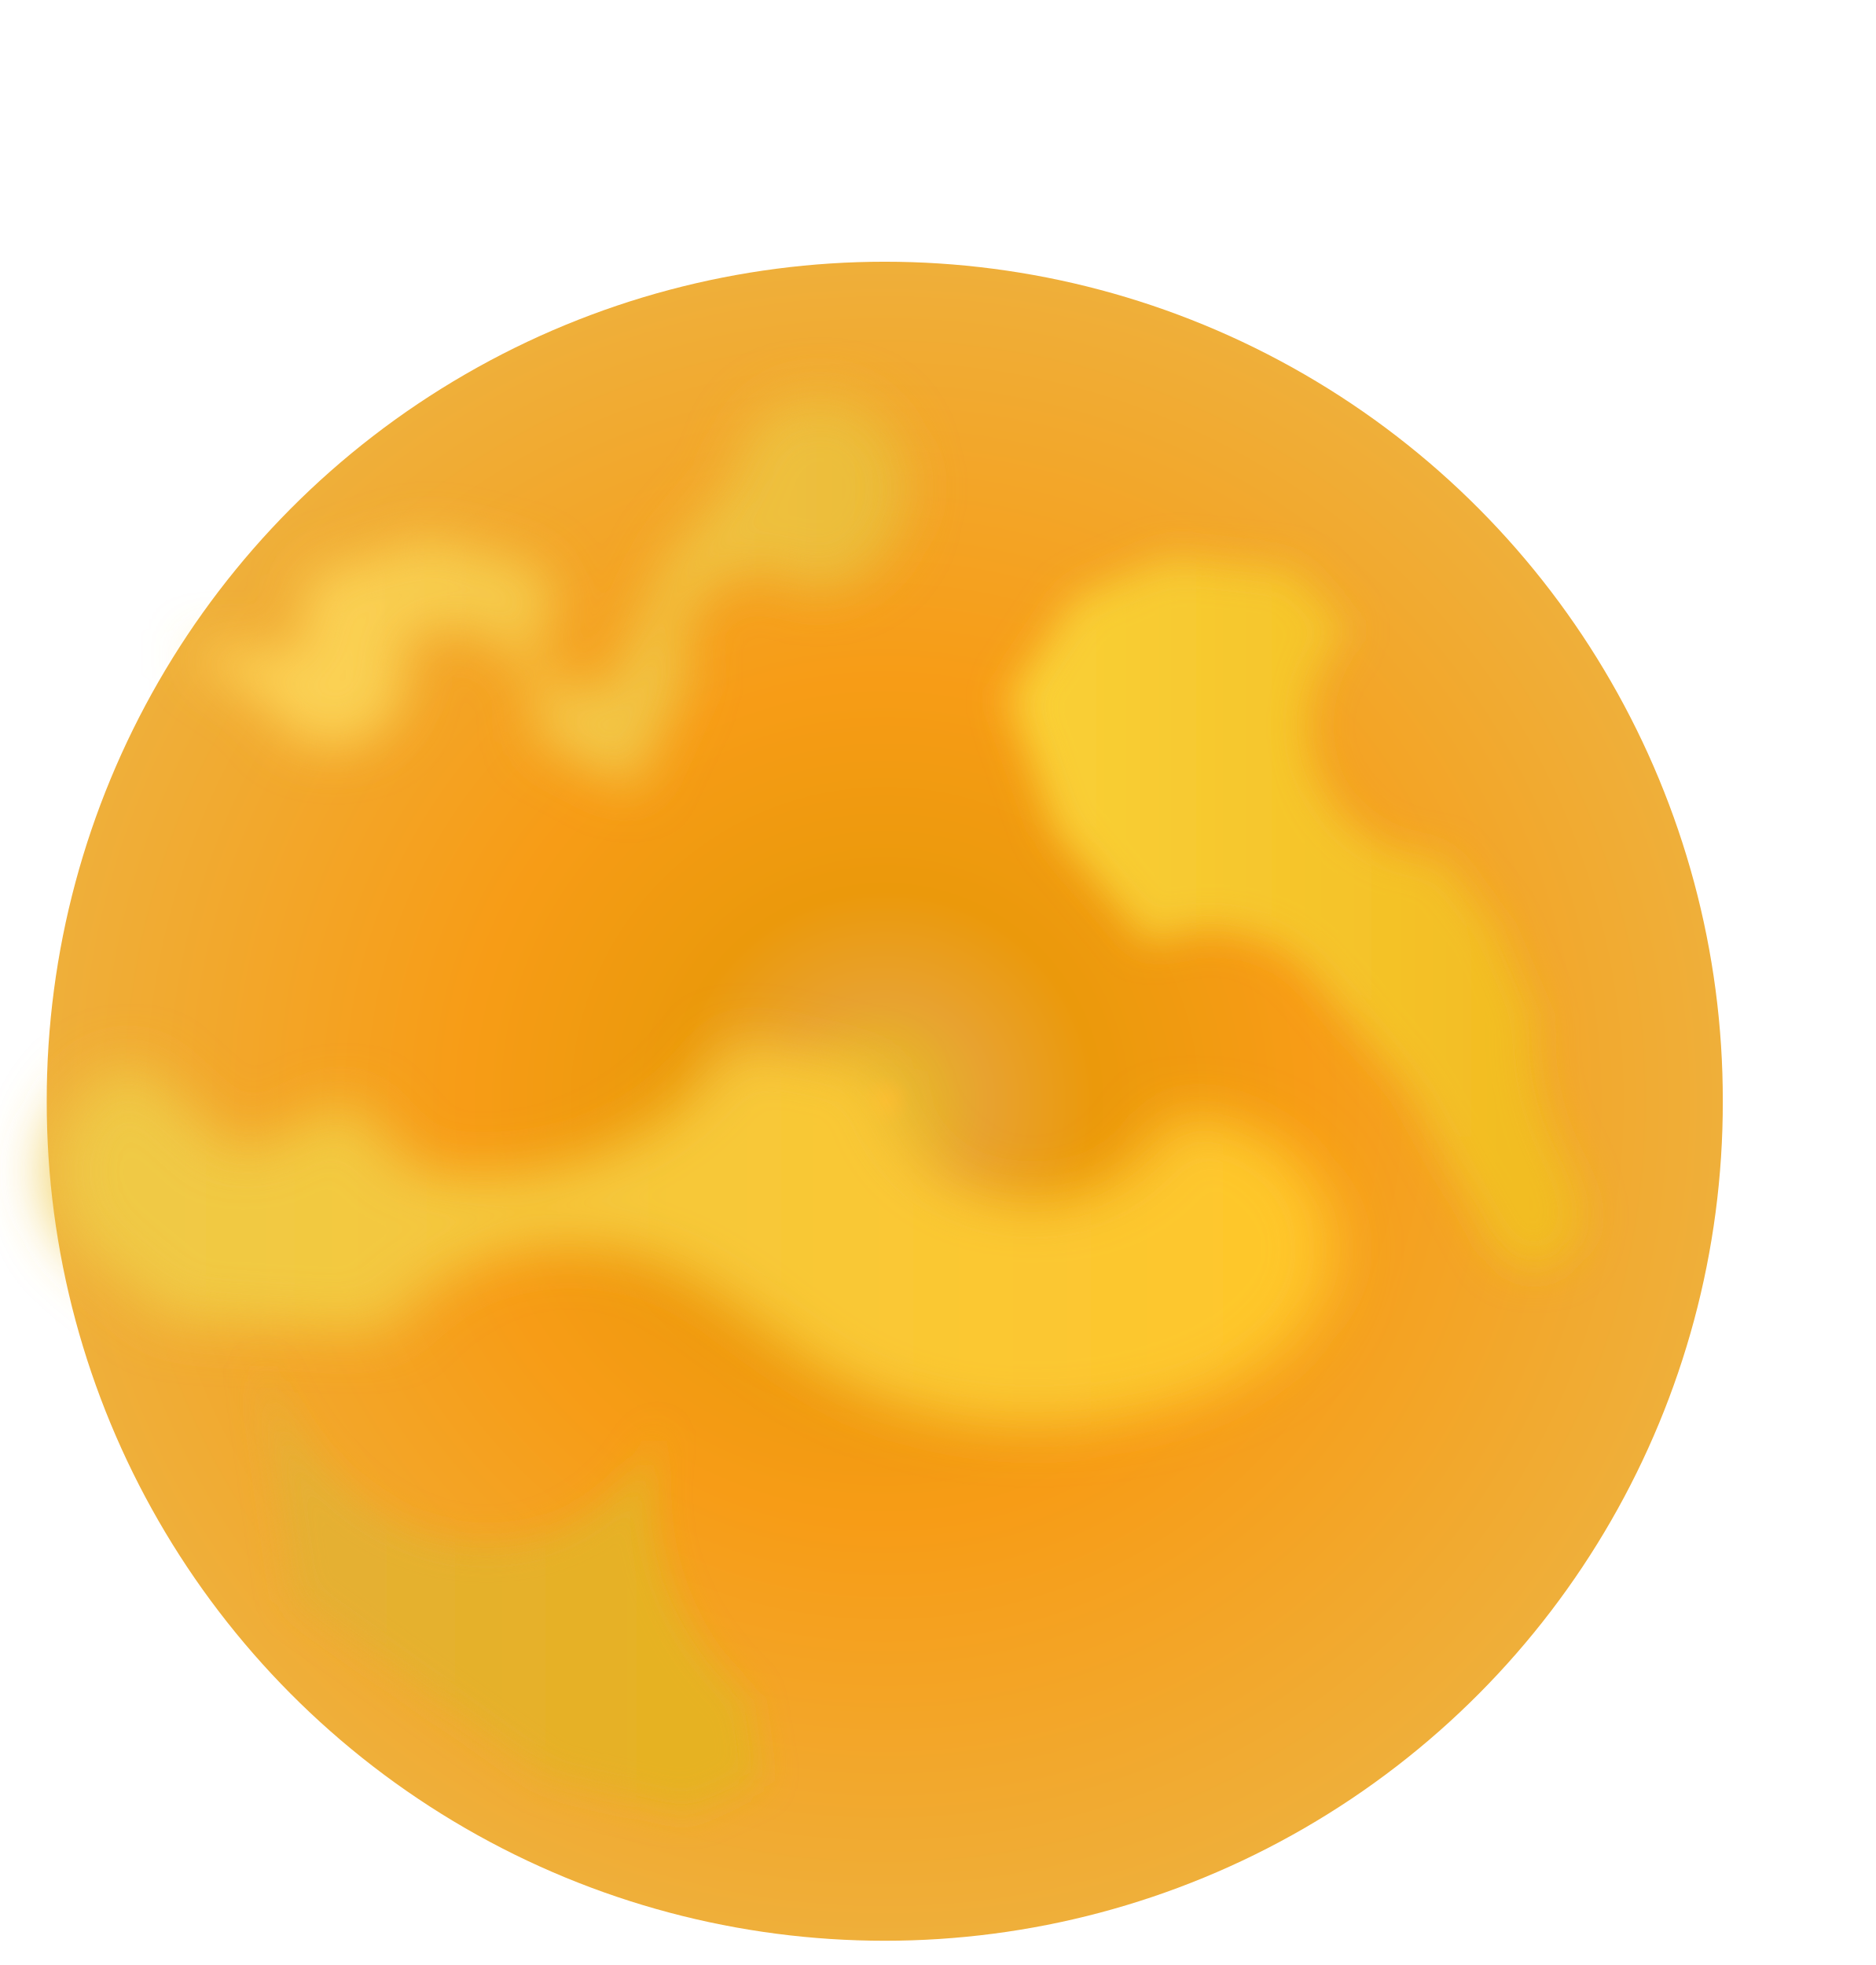
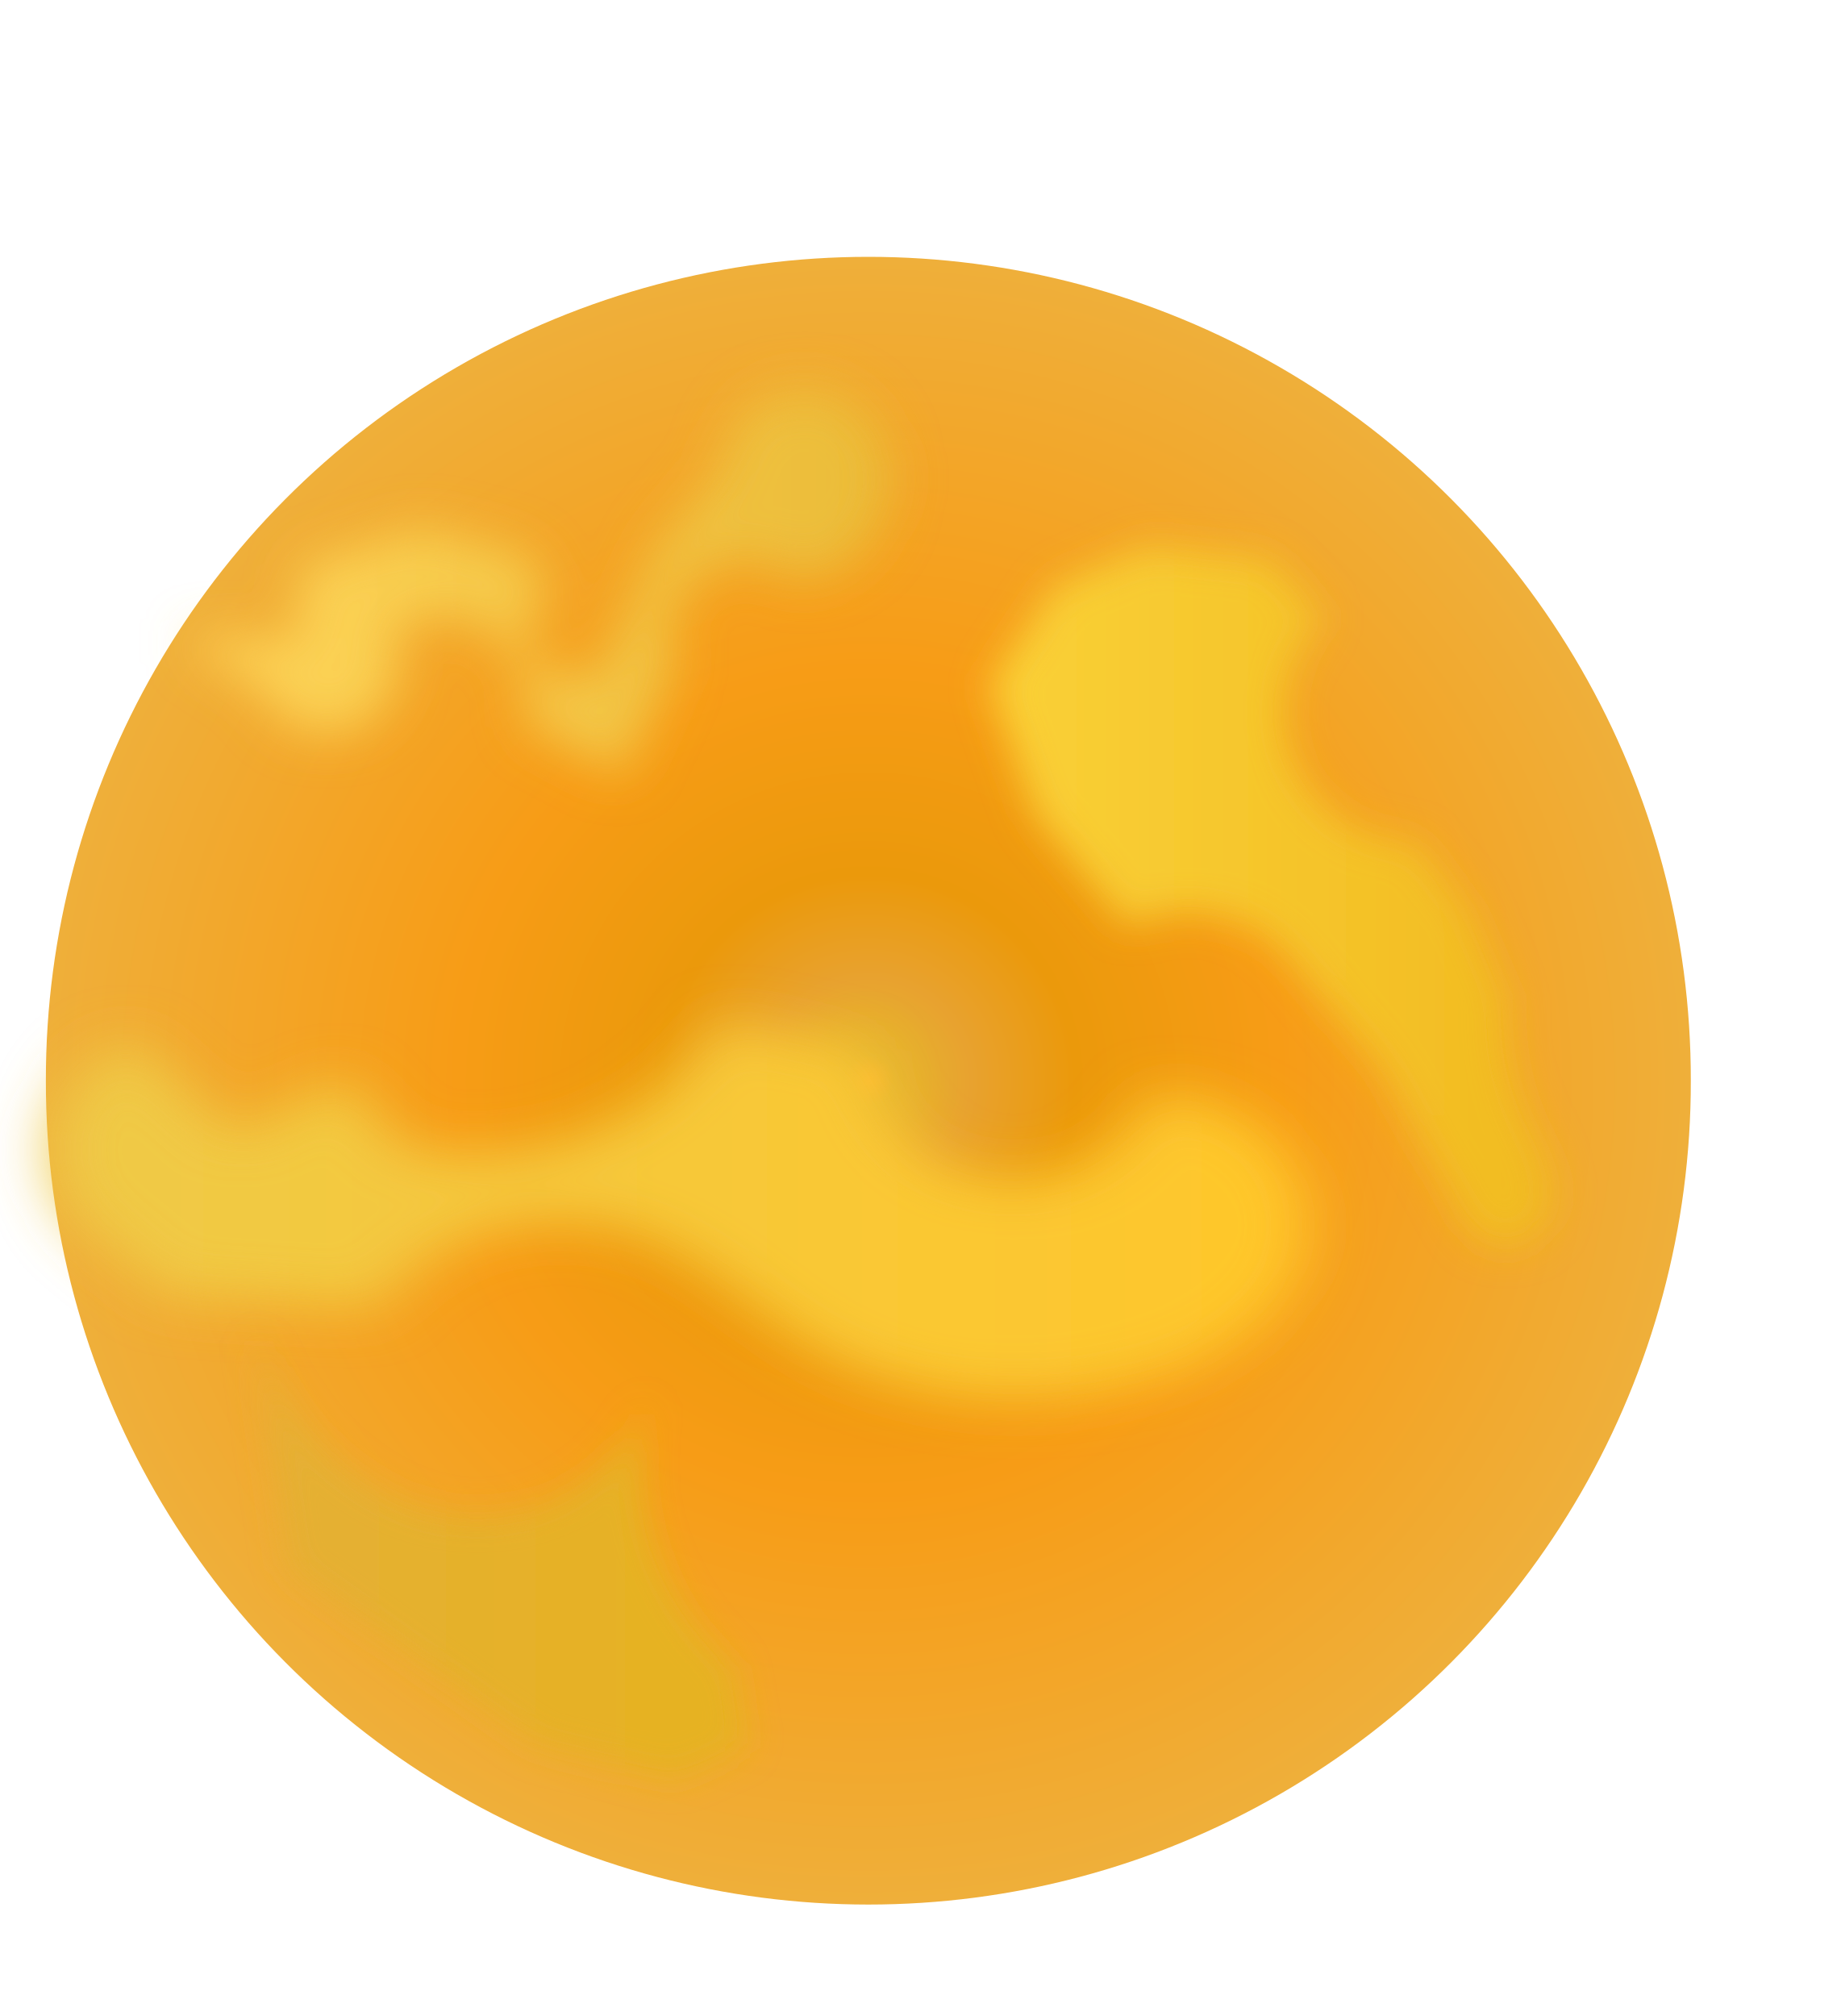
- <svg xmlns="http://www.w3.org/2000/svg" xmlns:xlink="http://www.w3.org/1999/xlink" width="210mm" height="220mm" id="svg2" version="1.1">
+ <svg xmlns="http://www.w3.org/2000/svg" xmlns:xlink="http://www.w3.org/1999/xlink" width="210mm" height="230mm" id="svg2" version="1.1">
  <defs id="defs4">
    <linearGradient id="linearGradient4113">
      <stop id="stop4121" offset="0" style="stop-color:#fad137;stop-opacity:1;" />
      <stop style="stop-color:#f1ba20;stop-opacity:1;" offset="1" id="stop4117" />
    </linearGradient>
    <linearGradient id="linearGradient4105">
      <stop style="stop-color:#e6c52c;stop-opacity:1;" offset="0" id="stop4107" />
      <stop style="stop-color:#272727;stop-opacity:1;" offset="1" id="stop4109" />
    </linearGradient>
    <linearGradient id="linearGradient3865">
      <stop style="stop-color:#e5b035;stop-opacity:1;" offset="0" id="stop3867" />
      <stop style="stop-color:#e6b21f;stop-opacity:1;" offset="1" id="stop3869" />
    </linearGradient>
    <linearGradient id="linearGradient3817">
      <stop style="stop-color:#ffd65a;stop-opacity:1;" offset="0" id="stop3819" />
      <stop style="stop-color:#eabb37;stop-opacity:1;" offset="1" id="stop3821" />
    </linearGradient>
    <linearGradient id="linearGradient3777">
      <stop style="stop-color:#efc947;stop-opacity:1;" offset="0" id="stop3779" />
      <stop style="stop-color:#ffc72a;stop-opacity:1;" offset="1" id="stop3781" />
    </linearGradient>
    <linearGradient id="linearGradient3755">
      <stop style="stop-color:#fbb42e;stop-opacity:1;" offset="0" id="stop3757" />
      <stop id="stop3771" offset="0.031" style="stop-color:#e5b32e;stop-opacity:1;" />
      <stop id="stop3769" offset="0.062" style="stop-color:#e6af2e;stop-opacity:1;" />
      <stop id="stop3767" offset="0.125" style="stop-color:#e8a22f;stop-opacity:1;" />
      <stop id="stop3765" offset="0.25" style="stop-color:#eb990b;stop-opacity:1;" />
      <stop id="stop3763" offset="0.5" style="stop-color:#f79c16;stop-opacity:1;" />
      <stop style="stop-color:#efaf3a;stop-opacity:1;" offset="1" id="stop3759" />
    </linearGradient>
    <radialGradient xlink:href="#linearGradient3755" id="radialGradient3761" cx="425.295" cy="615.764" fx="425.295" fy="615.764" r="354.648" gradientUnits="userSpaceOnUse" />
    <linearGradient xlink:href="#linearGradient3777" id="linearGradient3783" x1="119.903" y1="479.18" x2="627.242" y2="479.18" gradientUnits="userSpaceOnUse" gradientTransform="translate(16.95527,19.78114)" />
    <linearGradient xlink:href="#linearGradient3817" id="linearGradient3823" x1="124.339" y1="236.835" x2="429.543" y2="236.835" gradientUnits="userSpaceOnUse" gradientTransform="translate(-45.21404,14.12939)" />
    <linearGradient xlink:href="#linearGradient3865" id="linearGradient3871" x1="110.209" y1="684.998" x2="322.15" y2="684.998" gradientUnits="userSpaceOnUse" gradientTransform="translate(4.9162686e-7,-14.12939)" />
    <filter id="filter4037" x="-0.055" width="1.111" y="-0.164" height="1.329">
      <feGaussianBlur stdDeviation="11.684" id="feGaussianBlur4039" />
    </filter>
    <filter id="filter4077" x="-0.084" width="1.167" y="-0.153" height="1.305">
      <feGaussianBlur stdDeviation="10.63" id="feGaussianBlur4079" />
    </filter>
    <filter id="filter4097">
      <feGaussianBlur stdDeviation="7.072" id="feGaussianBlur4099" />
    </filter>
    <linearGradient xlink:href="#linearGradient4105" id="linearGradient4111" x1="452.14" y1="391.973" x2="695.396" y2="391.973" gradientUnits="userSpaceOnUse" gradientTransform="translate(-25.4329,-5.651757)" />
    <linearGradient xlink:href="#linearGradient4113" id="linearGradient4119" x1="426.707" y1="386.321" x2="669.963" y2="386.321" gradientUnits="userSpaceOnUse" />
    <filter id="filter4155">
      <feGaussianBlur stdDeviation="8.168" id="feGaussianBlur4157" />
    </filter>
  </defs>
  <g id="layer1">
    <path style="color:#000000;fill:url(#radialGradient3761);fill-opacity:1;fill-rule:evenodd;stroke:#000000;stroke-width:0;stroke-linecap:butt;stroke-linejoin:miter;stroke-miterlimit:4;stroke-opacity:1;stroke-dasharray:none;stroke-dashoffset:0;marker:none;visibility:visible;display:inline;overflow:visible;enable-background:accumulate" id="path2985" d="m 779.942,615.764 a 354.648,354.648 0 1 1 -709.295,0 354.648,354.648 0 1 1 709.295,0 z" transform="translate(-50.86579,-149.7715)" />
    <path style="fill:url(#linearGradient3783);fill-opacity:1;stroke:#000000;stroke-width:0;stroke-linecap:butt;stroke-linejoin:miter;stroke-miterlimit:4;stroke-opacity:1;stroke-dasharray:none;filter:url(#filter4037)" d="m 149.772,506.968 c -7.192,-8.442 -11.692,-19.143 -12.696,-30.187 -1.004,-11.045 1.493,-22.381 7.044,-31.982 5.776,-9.989 14.836,-18.042 25.433,-22.607 l 42.388,42.388 42.388,-25.433 25.433,31.085 c 21.314,5.458 44.236,4.461 64.995,-2.826 26.451,-9.285 49.133,-28.874 62.169,-53.692 l 59.343,14.129 c 0.283,17.424 8.838,34.534 22.607,45.214 14.37,11.147 34.117,15.002 51.625,10.078 17.508,-4.924 32.35,-18.507 38.803,-35.511 19.349,-2.108 39.523,6.167 51.818,21.256 12.294,15.089 16.325,36.519 10.352,55.043 -4.616,14.314 -14.708,26.475 -26.898,35.284 -12.19,8.809 -26.409,14.467 -40.923,18.408 -21.735,5.902 -44.558,8.114 -66.93,5.524 -22.372,-2.59 -44.276,-10.053 -63.06,-22.479 -22.528,-14.903 -40.472,-36.718 -64.995,-48.04 -18.862,-8.708 -40.849,-10.444 -60.843,-4.804 -19.995,5.64 -37.834,18.609 -49.366,35.889 l -84.776,-5.652 -33.911,-31.085" id="path3773" transform="matrix(1.070069,0,0,0.957839,-124.8567,43.64373)" />
    <path style="fill:url(#linearGradient3823);fill-opacity:1;stroke:#000000;stroke-width:0;stroke-linecap:butt;stroke-linejoin:miter;stroke-miterlimit:4;stroke-opacity:1;stroke-dasharray:none;filter:url(#filter4077)" d="m 79.125,275.246 33.911,22.607 c 3.043,6.688 8.548,12.222 15.219,15.301 6.671,3.079 14.454,3.678 21.517,1.655 8.493,-2.432 15.814,-8.681 19.55,-16.686 3.736,-8.006 3.823,-17.63 0.231,-25.702 6.144,-4.359 13.66,-6.755 21.194,-6.755 7.534,0 15.05,2.395 21.194,6.755 6.082,4.315 10.792,10.532 13.3,17.554 2.508,7.022 2.802,14.817 0.829,22.008 l 42.388,22.607 22.607,-48.04 c -3.375,-7.762 -3.51,-16.873 -0.366,-24.732 3.143,-7.858 9.525,-14.363 17.322,-17.657 5.57,-2.353 11.811,-3.088 17.775,-2.094 5.964,0.994 11.63,3.714 16.135,7.746 11.03,-0.24 21.903,-4.883 29.704,-12.684 7.801,-7.801 12.444,-18.674 12.684,-29.704 0.143,-6.589 -1.248,-13.223 -4.153,-19.138 -2.905,-5.916 -7.332,-11.096 -12.802,-14.772 -5.301,-3.563 -11.557,-5.692 -17.931,-6.101 -6.374,-0.409 -12.851,0.902 -18.564,3.759 -5.713,2.856 -10.648,7.251 -14.145,12.596 -3.497,5.345 -5.548,11.626 -5.878,18.005 l -28.259,33.911 -22.607,50.866 c -2.962,2.776 -6.816,4.585 -10.844,5.089 -4.028,0.504 -8.209,-0.301 -11.763,-2.263 -3.013,-1.664 -5.569,-4.147 -7.319,-7.111 -1.75,-2.964 -2.688,-6.402 -2.688,-9.844 0,-3.442 0.939,-6.88 2.688,-9.844 1.75,-2.964 4.305,-5.448 7.319,-7.111 l -11.304,-16.955 -45.214,-11.304 -50.866,16.955 -2.826,31.085 -48.04,0" id="path3813" />
    <path style="fill:url(#linearGradient3871);fill-opacity:1;stroke:#000000;stroke-width:0;stroke-linecap:butt;stroke-linejoin:miter;stroke-miterlimit:4;stroke-opacity:1;stroke-dasharray:none;filter:url(#filter4097)" d="m 110.209,574.789 c 5.069,16.676 13.814,32.223 25.433,45.214 8.973,10.033 19.689,18.572 31.739,24.569 12.05,5.997 25.448,9.41 38.908,9.342 15.828,-0.081 31.596,-5.051 44.61,-14.06 13.013,-9.009 23.216,-22.019 28.863,-36.806 -4.658,18.454 -4.658,38.064 0,56.518 5.784,22.915 18.804,43.948 36.736,59.343 l 5.652,33.911 -31.085,14.129 -59.343,-14.129 -107.383,-76.299 -14.129,-101.732" id="path3861" />
    <path style="fill:url(#linearGradient4119);stroke:url(#linearGradient4111);stroke-width:0;stroke-linecap:butt;stroke-linejoin:miter;stroke-miterlimit:4;stroke-opacity:1;stroke-dasharray:none;fill-opacity:1;filter:url(#filter4155)" d="m 426.707,295.027 19.781,56.518 39.562,48.04 c 10.403,-5.202 22.382,-7.198 33.91,-5.652 12.756,1.711 24.888,7.777 33.91,16.955 l 42.388,50.866 33.91,62.169 c 1.385,3.567 3.795,6.729 6.867,9.01 3.072,2.281 6.796,3.673 10.611,3.966 3.815,0.293 7.708,-0.513 11.093,-2.297 3.385,-1.784 6.25,-4.54 8.164,-7.853 2.001,-3.464 2.949,-7.48 3.047,-11.479 0.098,-3.999 -0.63,-7.988 -1.809,-11.811 -2.357,-7.646 -6.468,-14.612 -9.716,-21.924 -7.053,-15.878 -10,-33.559 -8.478,-50.866 l -16.955,-39.562 -22.607,-28.259 c -10.479,0.149 -20.983,-2.726 -29.926,-8.19 -8.942,-5.465 -16.293,-13.501 -20.94,-22.894 -5.216,-10.542 -6.982,-22.756 -4.967,-34.344 2.015,-11.588 7.802,-22.489 16.271,-30.651 l -22.607,-25.433 -53.692,-5.652 -39.562,16.955 -28.259,42.388" id="path4101" />
  </g>
</svg>
